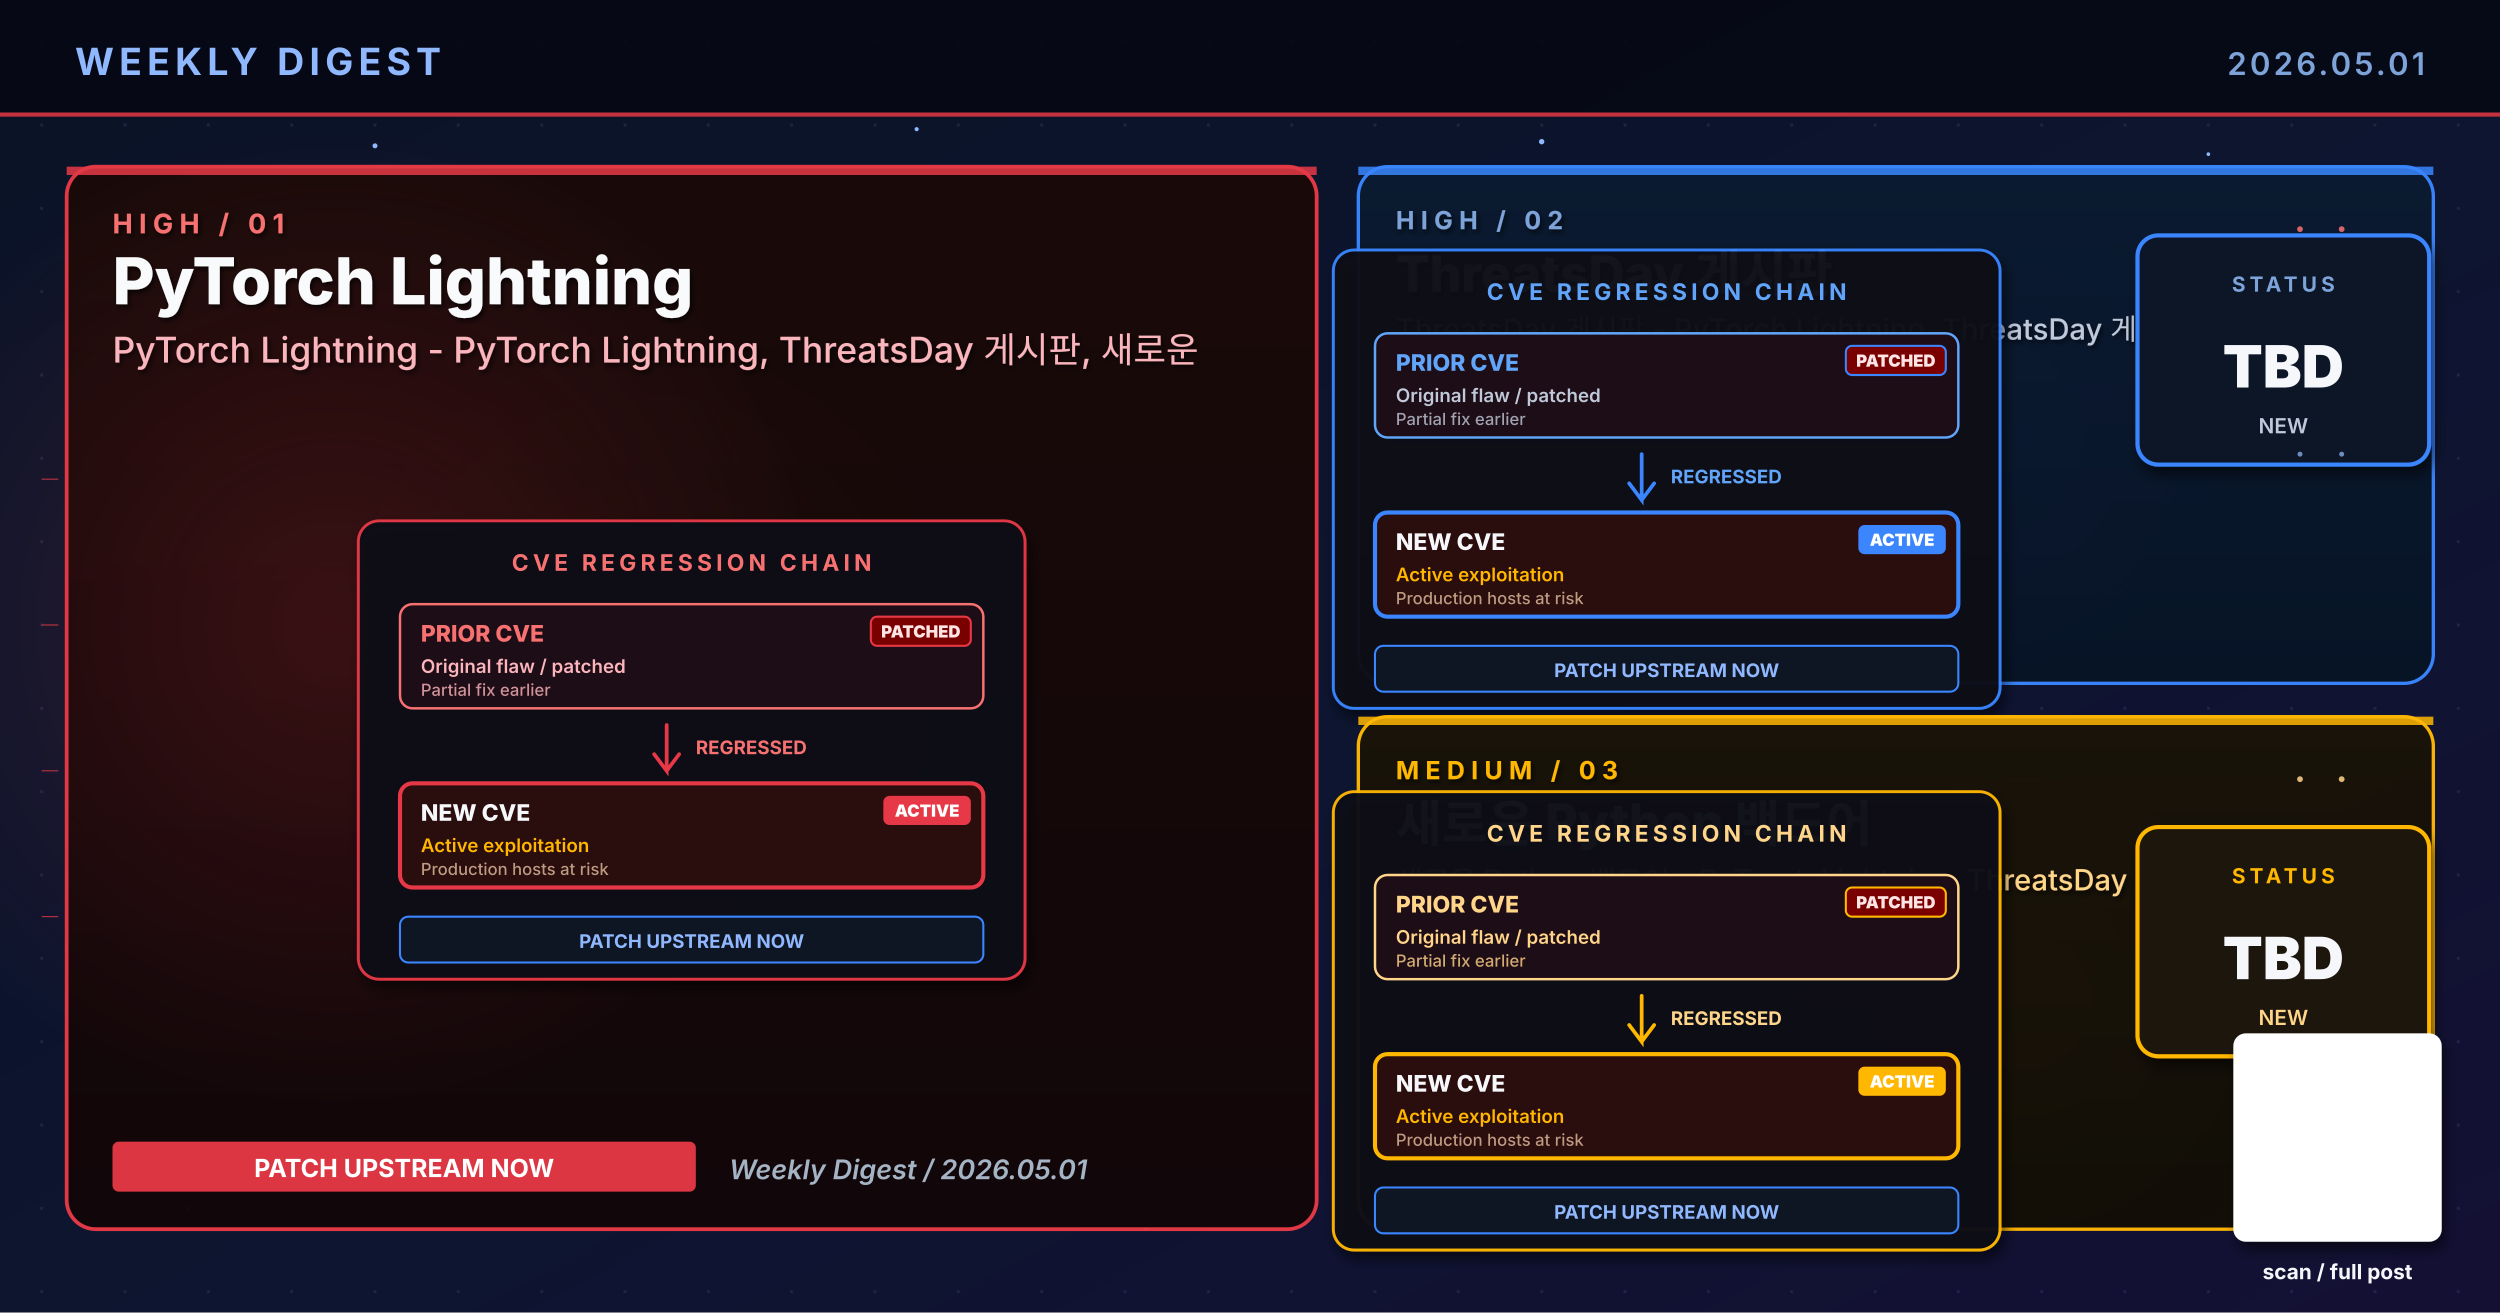
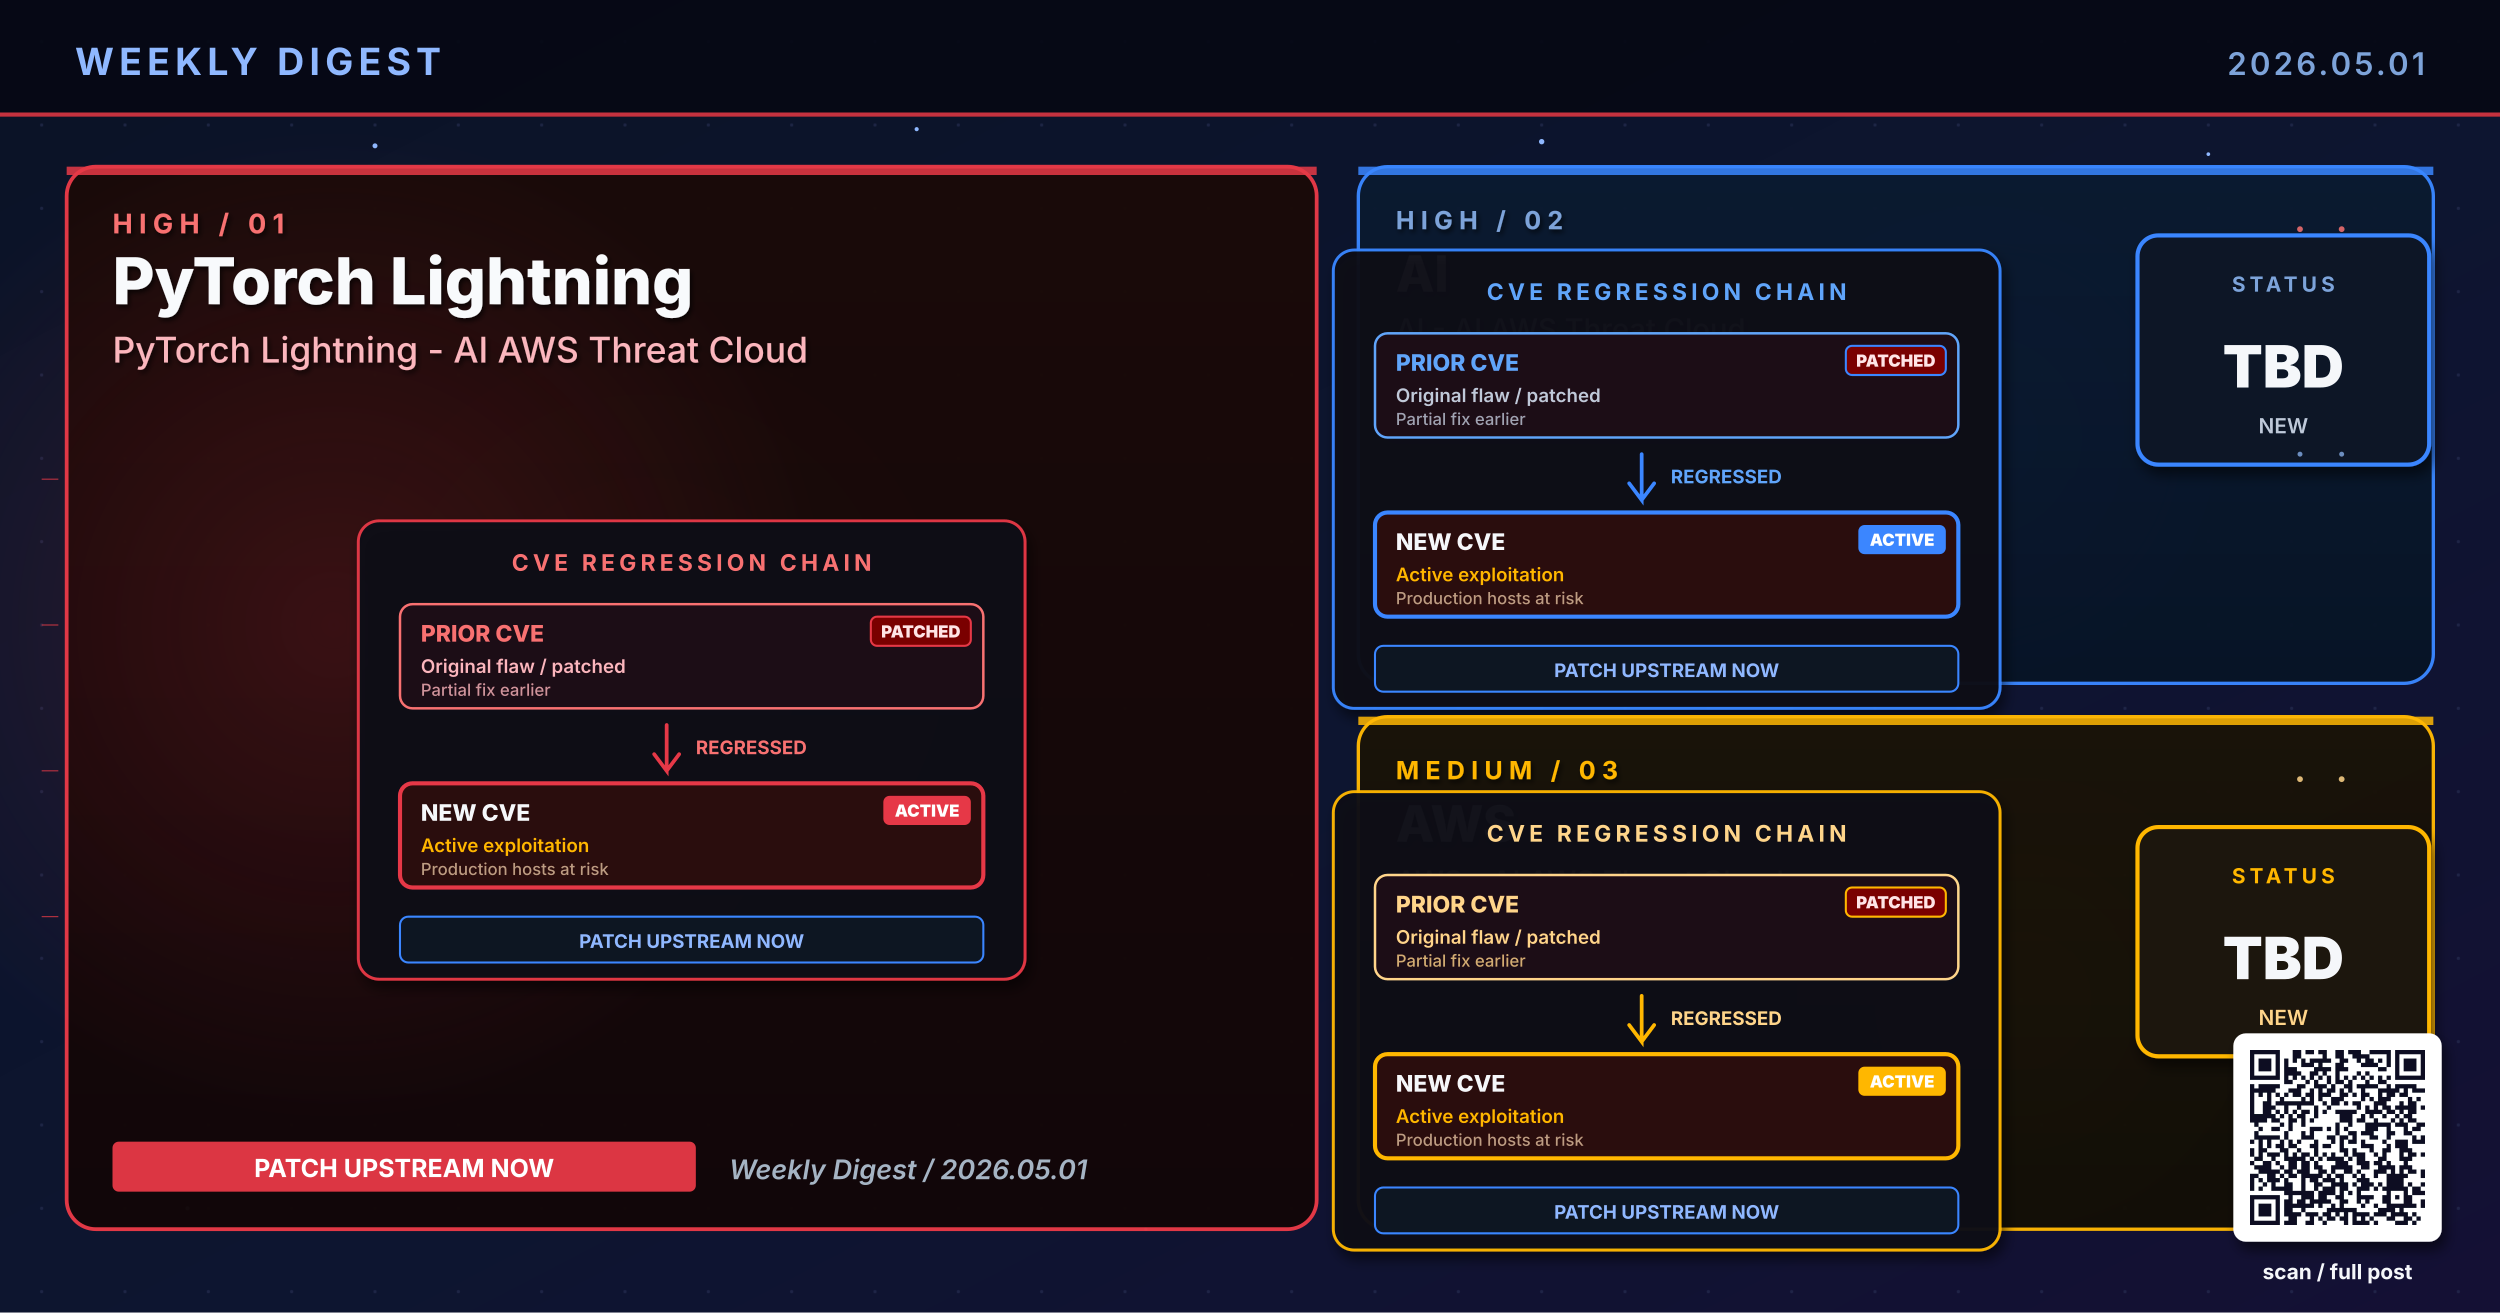
- <svg xmlns="http://www.w3.org/2000/svg" viewBox="0 0 1200 630" width="1200" height="630" role="img" aria-label="Weekly digest cover 2026.05.01: PyTorch Lightning, ThreatsDay 게시판, 새로운 Python 백도어">
+ <svg xmlns="http://www.w3.org/2000/svg" viewBox="0 0 1200 630" width="1200" height="630" role="img" aria-label="Weekly digest cover 2026.05.01: PyTorch Lightning, AI, AWS">
  <defs>
    <linearGradient id="bgSpread" x1="0%" y1="0%" x2="100%" y2="100%">
      <stop offset="0%" stop-color="#0B1326" />
      <stop offset="55%" stop-color="#0D1530" />
      <stop offset="100%" stop-color="#141034" />
    </linearGradient>
    <linearGradient id="heroPanel" x1="0%" y1="0%" x2="0%" y2="100%">
      <stop offset="0%" stop-color="#1A0A08" />
      <stop offset="100%" stop-color="#110608" />
    </linearGradient>
    <linearGradient id="heroPanelBlue" x1="0%" y1="0%" x2="0%" y2="100%">
      <stop offset="0%" stop-color="#0A1A30" />
      <stop offset="100%" stop-color="#071426" />
    </linearGradient>
    <linearGradient id="heroPanelAmber" x1="0%" y1="0%" x2="0%" y2="100%">
      <stop offset="0%" stop-color="#1A1208" />
      <stop offset="100%" stop-color="#120E06" />
    </linearGradient>
    <linearGradient id="heroPanelGreen" x1="0%" y1="0%" x2="0%" y2="100%">
      <stop offset="0%" stop-color="#08160E" />
      <stop offset="100%" stop-color="#04100A" />
    </linearGradient>
    <linearGradient id="heroPanelPurple" x1="0%" y1="0%" x2="0%" y2="100%">
      <stop offset="0%" stop-color="#110629" />
      <stop offset="100%" stop-color="#0A0418" />
    </linearGradient>
    <radialGradient id="hotRed" cx="50%" cy="50%" r="50%">
      <stop offset="0%" stop-color="#E63946" stop-opacity="0.6" />
      <stop offset="100%" stop-color="#E63946" stop-opacity="0" />
    </radialGradient>
    <radialGradient id="hotBlue" cx="50%" cy="50%" r="50%">
      <stop offset="0%" stop-color="#3A86FF" stop-opacity="0.5" />
      <stop offset="100%" stop-color="#3A86FF" stop-opacity="0" />
    </radialGradient>
    <radialGradient id="hotAmber" cx="50%" cy="50%" r="50%">
      <stop offset="0%" stop-color="#FFB703" stop-opacity="0.45" />
      <stop offset="100%" stop-color="#FFB703" stop-opacity="0" />
    </radialGradient>
    <radialGradient id="hotGreen" cx="50%" cy="50%" r="50%">
      <stop offset="0%" stop-color="#4ADE80" stop-opacity="0.45" />
      <stop offset="100%" stop-color="#4ADE80" stop-opacity="0" />
    </radialGradient>
    <radialGradient id="hotPurple" cx="50%" cy="50%" r="50%">
      <stop offset="0%" stop-color="#A78BFA" stop-opacity="0.45" />
      <stop offset="100%" stop-color="#A78BFA" stop-opacity="0" />
    </radialGradient>
    <pattern id="envGrid" x="0" y="0" width="40" height="40" patternUnits="userSpaceOnUse">
      <circle cx="20" cy="20" r="0.8" fill="#2A3256" opacity="0.55" />
    </pattern>
    <filter id="softShadow" x="-10%" y="-10%" width="130%" height="130%">
      <feGaussianBlur in="SourceAlpha" stdDeviation="3" />
      <feOffset dx="2" dy="4" />
      <feComponentTransfer>
        <feFuncA type="linear" slope="0.55" />
      </feComponentTransfer>
      <feMerge>
        <feMergeNode />
        <feMergeNode in="SourceGraphic" />
      </feMerge>
    </filter>
    <filter id="textShadow" x="-10%" y="-10%" width="130%" height="130%">
      <feGaussianBlur in="SourceAlpha" stdDeviation="1.2" />
      <feOffset dx="1" dy="1.5" />
      <feComponentTransfer>
        <feFuncA type="linear" slope="0.7" />
      </feComponentTransfer>
      <feMerge>
        <feMergeNode />
        <feMergeNode in="SourceGraphic" />
      </feMerge>
    </filter>
  </defs>
  <rect width="1200" height="630" fill="url(#bgSpread)" />
  <rect width="1200" height="630" fill="url(#envGrid)" />
  <circle cx="310" cy="310" r="160" fill="url(#hotRed)">
    <animate attributeName="opacity" values="0.6;1;0.6" dur="5.8s" repeatCount="indefinite" />
  </circle>
  <circle cx="950" cy="210" r="120" fill="url(#hotBlue)">
    <animate attributeName="opacity" values="0.45;0.85;0.45" dur="6.4s" repeatCount="indefinite" />
  </circle>
  <circle cx="970" cy="480" r="110" fill="url(#hotAmber)">
    <animate attributeName="opacity" values="0.4;0.75;0.4" dur="7.1s" repeatCount="indefinite" />
  </circle>
  <g fill="#8FB8FF">
    <circle cx="180" cy="70" r="1.2">
      <animate attributeName="opacity" values="0.2;1;0.2" dur="3.4s" repeatCount="indefinite" />
    </circle>
    <circle cx="440" cy="62" r="1">
      <animate attributeName="opacity" values="0.2;0.9;0.2" dur="4.2s" repeatCount="indefinite" />
    </circle>
    <circle cx="740" cy="68" r="1.3">
      <animate attributeName="opacity" values="0.25;1;0.25" dur="3.9s" repeatCount="indefinite" />
    </circle>
    <circle cx="1060" cy="74" r="0.9">
      <animate attributeName="opacity" values="0.2;0.85;0.2" dur="5.1s" repeatCount="indefinite" />
    </circle>
    <circle cx="90" cy="580" r="1">
      <animate attributeName="opacity" values="0.15;0.8;0.15" dur="4.7s" repeatCount="indefinite" />
    </circle>
    <circle cx="550" cy="590" r="0.8">
      <animate attributeName="opacity" values="0.2;0.75;0.2" dur="3.6s" begin="0.5s" repeatCount="indefinite" />
    </circle>
  </g>
  <rect x="0" y="0" width="1200" height="56" fill="#050813" opacity="0.92" />
  <text x="36" y="36" font-family="Inter, Helvetica, Arial, sans-serif" font-size="18" font-weight="700" fill="#8FB8FF" letter-spacing="2.5">WEEKLY DIGEST</text>
  <text x="1164" y="36" font-family="Inter, Helvetica, Arial, sans-serif" font-size="15" font-weight="600" fill="#7DA3D9" letter-spacing="1.5" text-anchor="end">2026.05.01</text>
  <rect x="0" y="54" width="1200" height="2" fill="#E63946" opacity="0.85">
    <animate attributeName="opacity" values="0.4;1;0.4" dur="4.8s" repeatCount="indefinite" />
  </rect>
  <rect x="32" y="80" width="600" height="510" rx="14" ry="14" fill="url(#heroPanel)" stroke="#E63946" stroke-width="1.8" opacity="0.98" />
  <circle cx="160" cy="300" r="240" fill="url(#hotRed)" opacity="0.28" />
  <rect x="32" y="80" width="600" height="4" fill="#E63946" opacity="0.85">
    <animate attributeName="opacity" values="0.5;1;0.5" dur="3.4s" repeatCount="indefinite" />
  </rect>
  <g filter="url(#textShadow)">
    <text x="54" y="112" font-family="Inter, Helvetica, Arial, sans-serif" font-size="13" font-weight="700" fill="#F87171" letter-spacing="3">HIGH  /  01</text>
    <text x="54" y="146" font-family="Inter, Helvetica, Arial, sans-serif" font-size="31" font-weight="800" fill="#F8FAFC">PyTorch Lightning</text>
-     <text x="54" y="174" font-family="Inter, Helvetica, Arial, sans-serif" font-size="17" font-weight="500" fill="#FBB6BD">PyTorch Lightning - PyTorch Lightning, ThreatsDay 게시판, 새로운</text>
+     <text x="54" y="174" font-family="Inter, Helvetica, Arial, sans-serif" font-size="17" font-weight="500" fill="#FBB6BD">PyTorch Lightning - AI AWS Threat Cloud</text>
  </g>
  <g transform="translate(332,360)" filter="url(#softShadow)">
    <rect x="-160" y="-110" width="320" height="220" rx="10" fill="#0A0C16" stroke="#E63946" stroke-width="1.4" opacity="0.95" />
    <text x="0" y="-86" text-anchor="middle" font-family="Inter, Helvetica, Arial, sans-serif" font-size="11" font-weight="700" fill="#F87171" letter-spacing="2">CVE REGRESSION CHAIN</text>
    <g transform="translate(-140,-70)">
      <rect x="0" y="0" width="280" height="50" rx="6" fill="#1E0A14" stroke="#F87171" stroke-width="1.2" />
      <text x="10" y="18" font-family="Inter, monospace" font-size="11" font-weight="800" fill="#F87171">PRIOR CVE</text>
      <text x="10" y="33" font-family="Inter, monospace" font-size="9" font-weight="600" fill="#FBB6BD">Original flaw  /  patched</text>
      <text x="10" y="44" font-family="Inter, monospace" font-size="8" font-weight="500" fill="#FBB6BD" opacity="0.8">Partial fix earlier</text>
      <rect x="226" y="6" width="48" height="14" rx="3" fill="#7A0000" stroke="#E63946" stroke-width="1">
        <animate attributeName="opacity" values="0.7;1;0.7" dur="1.6s" repeatCount="indefinite" />
      </rect>
      <text x="250" y="16" text-anchor="middle" font-family="Inter, monospace" font-size="8" font-weight="900" fill="#FFE4E6">PATCHED</text>
    </g>
    <g transform="translate(-12,-12)">
      <path d="M0 0 L0 22 L-6 14 M0 22 L6 14" stroke="#E63946" stroke-width="1.8" fill="none" stroke-linecap="round" />
      <text x="14" y="14" font-family="Inter, monospace" font-size="9" font-weight="700" fill="#F87171">REGRESSED</text>
    </g>
    <g transform="translate(-140,16)">
      <rect x="0" y="0" width="280" height="50" rx="6" fill="#2A0808" stroke="#E63946" stroke-width="2">
        <animate attributeName="stroke-opacity" values="0.6;1;0.6" dur="1.8s" repeatCount="indefinite" />
      </rect>
      <text x="10" y="18" font-family="Inter, monospace" font-size="11" font-weight="800" fill="#F5F7FA">NEW CVE</text>
      <text x="10" y="33" font-family="Inter, monospace" font-size="9" font-weight="600" fill="#FFB703">Active exploitation</text>
      <text x="10" y="44" font-family="Inter, monospace" font-size="8" font-weight="500" fill="#E0C0A0" opacity="0.8">Production hosts at risk</text>
      <rect x="232" y="6" width="42" height="14" rx="3" fill="#E63946">
        <animate attributeName="opacity" values="0.8;1;0.8" dur="1.2s" repeatCount="indefinite" />
      </rect>
      <text x="253" y="16" text-anchor="middle" font-family="Inter, monospace" font-size="8" font-weight="900" fill="#FFFFFF">ACTIVE</text>
    </g>
    <g transform="translate(-140,80)">
      <rect x="0" y="0" width="280" height="22" rx="4" fill="#0E1220" stroke="#3A86FF" stroke-width="1" />
      <text x="140" y="15" text-anchor="middle" font-family="Inter, monospace" font-size="9" font-weight="700" fill="#8FB8FF">PATCH UPSTREAM NOW</text>
    </g>
  </g>
  <g transform="translate(54,548)">
    <rect x="0" y="0" width="280" height="24" rx="3" fill="#E63946" opacity="0.95" />
    <text x="140" y="17" text-anchor="middle" font-family="Inter, Helvetica, Arial, sans-serif" font-size="12" font-weight="700" fill="#FFFFFF">PATCH UPSTREAM NOW</text>
  </g>
  <text x="350" y="566" font-family="Inter, Helvetica, Arial, sans-serif" font-size="13" font-weight="600" fill="#A5B4C4" font-style="italic">Weekly Digest  /  2026.05.01</text>
  <rect x="652" y="80" width="516" height="248" rx="14" ry="14" fill="url(#heroPanelBlue)" stroke="#3A86FF" stroke-width="1.6" opacity="0.97" />
  <rect x="652" y="80" width="516" height="4" fill="#3A86FF" opacity="0.85">
    <animate attributeName="opacity" values="0.5;1;0.5" dur="4.2s" repeatCount="indefinite" />
  </rect>
  <g filter="url(#textShadow)">
    <text x="670" y="110" font-family="Inter, Helvetica, Arial, sans-serif" font-size="12" font-weight="700" fill="#7DA3D9" letter-spacing="3">HIGH  /  02</text>
-     <text x="670" y="140" font-family="Inter, Helvetica, Arial, sans-serif" font-size="24" font-weight="800" fill="#F5F7FA">ThreatsDay 게시판</text>
-     <text x="670" y="163" font-family="Inter, Helvetica, Arial, sans-serif" font-size="14" font-weight="500" fill="#BFC9D9">ThreatsDay 게시판 - PyTorch Lightning, ThreatsDay 게시판, 새로운</text>
+     <text x="670" y="140" font-family="Inter, Helvetica, Arial, sans-serif" font-size="24" font-weight="800" fill="#F5F7FA">AI</text>
+     <text x="670" y="163" font-family="Inter, Helvetica, Arial, sans-serif" font-size="14" font-weight="500" fill="#BFC9D9">AI - AI AWS Threat Cloud</text>
  </g>
  <g transform="translate(800,230)" filter="url(#softShadow)">
    <rect x="-160" y="-110" width="320" height="220" rx="10" fill="#0A0C16" stroke="#3A86FF" stroke-width="1.4" opacity="0.95" />
    <text x="0" y="-86" text-anchor="middle" font-family="Inter, Helvetica, Arial, sans-serif" font-size="11" font-weight="700" fill="#60A5FA" letter-spacing="2">CVE REGRESSION CHAIN</text>
    <g transform="translate(-140,-70)">
      <rect x="0" y="0" width="280" height="50" rx="6" fill="#1E0A14" stroke="#60A5FA" stroke-width="1.2" />
      <text x="10" y="18" font-family="Inter, monospace" font-size="11" font-weight="800" fill="#60A5FA">PRIOR CVE</text>
      <text x="10" y="33" font-family="Inter, monospace" font-size="9" font-weight="600" fill="#BFC9D9">Original flaw  /  patched</text>
      <text x="10" y="44" font-family="Inter, monospace" font-size="8" font-weight="500" fill="#BFC9D9" opacity="0.8">Partial fix earlier</text>
      <rect x="226" y="6" width="48" height="14" rx="3" fill="#7A0000" stroke="#3A86FF" stroke-width="1">
        <animate attributeName="opacity" values="0.7;1;0.7" dur="1.6s" repeatCount="indefinite" />
      </rect>
      <text x="250" y="16" text-anchor="middle" font-family="Inter, monospace" font-size="8" font-weight="900" fill="#FFE4E6">PATCHED</text>
    </g>
    <g transform="translate(-12,-12)">
      <path d="M0 0 L0 22 L-6 14 M0 22 L6 14" stroke="#3A86FF" stroke-width="1.8" fill="none" stroke-linecap="round" />
      <text x="14" y="14" font-family="Inter, monospace" font-size="9" font-weight="700" fill="#60A5FA">REGRESSED</text>
    </g>
    <g transform="translate(-140,16)">
      <rect x="0" y="0" width="280" height="50" rx="6" fill="#2A0808" stroke="#3A86FF" stroke-width="2">
        <animate attributeName="stroke-opacity" values="0.6;1;0.6" dur="1.8s" repeatCount="indefinite" />
      </rect>
      <text x="10" y="18" font-family="Inter, monospace" font-size="11" font-weight="800" fill="#F5F7FA">NEW CVE</text>
      <text x="10" y="33" font-family="Inter, monospace" font-size="9" font-weight="600" fill="#FFB703">Active exploitation</text>
      <text x="10" y="44" font-family="Inter, monospace" font-size="8" font-weight="500" fill="#E0C0A0" opacity="0.8">Production hosts at risk</text>
      <rect x="232" y="6" width="42" height="14" rx="3" fill="#3A86FF">
        <animate attributeName="opacity" values="0.8;1;0.8" dur="1.2s" repeatCount="indefinite" />
      </rect>
      <text x="253" y="16" text-anchor="middle" font-family="Inter, monospace" font-size="8" font-weight="900" fill="#FFFFFF">ACTIVE</text>
    </g>
    <g transform="translate(-140,80)">
      <rect x="0" y="0" width="280" height="22" rx="4" fill="#0E1220" stroke="#3A86FF" stroke-width="1" />
      <text x="140" y="15" text-anchor="middle" font-family="Inter, monospace" font-size="9" font-weight="700" fill="#8FB8FF">PATCH UPSTREAM NOW</text>
    </g>
  </g>
  <g transform="translate(1094,168)" filter="url(#softShadow)">
    <rect x="-68" y="-55" width="140" height="110" rx="10" fill="#071426" stroke="#3A86FF" stroke-width="2" />
    <text x="2" y="-28" text-anchor="middle" font-family="Inter, Helvetica, Arial, sans-serif" font-size="10" font-weight="700" letter-spacing="2" fill="#7DA3D9">STATUS</text>
    <text x="2" y="18" text-anchor="middle" font-family="Inter, Helvetica, Arial, sans-serif" font-size="28" font-weight="900" fill="#F5F7FA">TBD</text>
    <text x="2" y="40" text-anchor="middle" font-family="Inter, Helvetica, Arial, sans-serif" font-size="10" font-weight="600" fill="#BFC9D9">NEW</text>
  </g>
  <rect x="652" y="344" width="516" height="246" rx="14" ry="14" fill="url(#heroPanelAmber)" stroke="#FFB703" stroke-width="1.6" opacity="0.97" />
  <rect x="652" y="344" width="516" height="4" fill="#FFB703" opacity="0.85">
    <animate attributeName="opacity" values="0.5;1;0.5" dur="4.8s" repeatCount="indefinite" />
  </rect>
  <g filter="url(#textShadow)">
    <text x="670" y="374" font-family="Inter, Helvetica, Arial, sans-serif" font-size="12" font-weight="700" fill="#FFB703" letter-spacing="3">MEDIUM  /  03</text>
-     <text x="670" y="404" font-family="Inter, Helvetica, Arial, sans-serif" font-size="24" font-weight="800" fill="#F5F7FA">새로운 Python 백도어</text>
-     <text x="670" y="428" font-family="Inter, Helvetica, Arial, sans-serif" font-size="14" font-weight="500" fill="#FFD58A">새로운 Python 백도어 - PyTorch Lightning, ThreatsDay 게시판, 새로운</text>
+     <text x="670" y="404" font-family="Inter, Helvetica, Arial, sans-serif" font-size="24" font-weight="800" fill="#F5F7FA">AWS</text>
+     <text x="670" y="428" font-family="Inter, Helvetica, Arial, sans-serif" font-size="14" font-weight="500" fill="#FFD58A">AWS - AI AWS Threat Cloud</text>
  </g>
  <g transform="translate(800,490)" filter="url(#softShadow)">
    <rect x="-160" y="-110" width="320" height="220" rx="10" fill="#0A0C16" stroke="#FFB703" stroke-width="1.4" opacity="0.95" />
    <text x="0" y="-86" text-anchor="middle" font-family="Inter, Helvetica, Arial, sans-serif" font-size="11" font-weight="700" fill="#FFD58A" letter-spacing="2">CVE REGRESSION CHAIN</text>
    <g transform="translate(-140,-70)">
      <rect x="0" y="0" width="280" height="50" rx="6" fill="#1E0A14" stroke="#FFD58A" stroke-width="1.2" />
      <text x="10" y="18" font-family="Inter, monospace" font-size="11" font-weight="800" fill="#FFD58A">PRIOR CVE</text>
      <text x="10" y="33" font-family="Inter, monospace" font-size="9" font-weight="600" fill="#FFD58A">Original flaw  /  patched</text>
      <text x="10" y="44" font-family="Inter, monospace" font-size="8" font-weight="500" fill="#FFD58A" opacity="0.8">Partial fix earlier</text>
      <rect x="226" y="6" width="48" height="14" rx="3" fill="#7A0000" stroke="#FFB703" stroke-width="1">
        <animate attributeName="opacity" values="0.7;1;0.7" dur="1.6s" repeatCount="indefinite" />
      </rect>
      <text x="250" y="16" text-anchor="middle" font-family="Inter, monospace" font-size="8" font-weight="900" fill="#FFE4E6">PATCHED</text>
    </g>
    <g transform="translate(-12,-12)">
      <path d="M0 0 L0 22 L-6 14 M0 22 L6 14" stroke="#FFB703" stroke-width="1.8" fill="none" stroke-linecap="round" />
      <text x="14" y="14" font-family="Inter, monospace" font-size="9" font-weight="700" fill="#FFD58A">REGRESSED</text>
    </g>
    <g transform="translate(-140,16)">
      <rect x="0" y="0" width="280" height="50" rx="6" fill="#2A0808" stroke="#FFB703" stroke-width="2">
        <animate attributeName="stroke-opacity" values="0.6;1;0.6" dur="1.8s" repeatCount="indefinite" />
      </rect>
      <text x="10" y="18" font-family="Inter, monospace" font-size="11" font-weight="800" fill="#F5F7FA">NEW CVE</text>
      <text x="10" y="33" font-family="Inter, monospace" font-size="9" font-weight="600" fill="#FFB703">Active exploitation</text>
      <text x="10" y="44" font-family="Inter, monospace" font-size="8" font-weight="500" fill="#E0C0A0" opacity="0.8">Production hosts at risk</text>
      <rect x="232" y="6" width="42" height="14" rx="3" fill="#FFB703">
        <animate attributeName="opacity" values="0.8;1;0.8" dur="1.2s" repeatCount="indefinite" />
      </rect>
      <text x="253" y="16" text-anchor="middle" font-family="Inter, monospace" font-size="8" font-weight="900" fill="#FFFFFF">ACTIVE</text>
    </g>
    <g transform="translate(-140,80)">
      <rect x="0" y="0" width="280" height="22" rx="4" fill="#0E1220" stroke="#3A86FF" stroke-width="1" />
      <text x="140" y="15" text-anchor="middle" font-family="Inter, monospace" font-size="9" font-weight="700" fill="#8FB8FF">PATCH UPSTREAM NOW</text>
    </g>
  </g>
  <g transform="translate(1094,452)" filter="url(#softShadow)">
    <rect x="-68" y="-55" width="140" height="110" rx="10" fill="#1A1208" stroke="#FFB703" stroke-width="2" />
    <text x="2" y="-28" text-anchor="middle" font-family="Inter, Helvetica, Arial, sans-serif" font-size="10" font-weight="700" letter-spacing="2" fill="#FFB703">STATUS</text>
    <text x="2" y="18" text-anchor="middle" font-family="Inter, Helvetica, Arial, sans-serif" font-size="28" font-weight="900" fill="#F5F7FA">TBD</text>
    <text x="2" y="40" text-anchor="middle" font-family="Inter, Helvetica, Arial, sans-serif" font-size="10" font-weight="600" fill="#FFD58A">NEW</text>
  </g>
  <g opacity="0.85">
    <g fill="#F87171">
      <circle cx="1104" cy="110" r="1.4">
        <animate attributeName="opacity" values="0.2;1;0.2" dur="1.8s" repeatCount="indefinite" />
      </circle>
      <circle cx="1124" cy="110" r="1.4">
        <animate attributeName="opacity" values="0.2;1;0.2" dur="1.4s" begin="0.3s" repeatCount="indefinite" />
      </circle>
    </g>
    <g fill="#7DA3D9">
      <circle cx="1104" cy="218" r="1.2">
        <animate attributeName="opacity" values="0.2;1;0.2" dur="2s" repeatCount="indefinite" />
      </circle>
      <circle cx="1124" cy="218" r="1.2">
        <animate attributeName="opacity" values="0.2;1;0.2" dur="1.6s" begin="0.4s" repeatCount="indefinite" />
      </circle>
    </g>
    <g fill="#FFD58A">
      <circle cx="1104" cy="374" r="1.4">
        <animate attributeName="opacity" values="0.2;1;0.2" dur="1.8s" repeatCount="indefinite" />
      </circle>
      <circle cx="1124" cy="374" r="1.4">
        <animate attributeName="opacity" values="0.2;1;0.2" dur="1.6s" begin="0.3s" repeatCount="indefinite" />
      </circle>
    </g>
    <g stroke="#E63946" stroke-width="0.5" fill="none">
      <path d="M20 230 L28 230">
        <animate attributeName="stroke-opacity" values="0;0.7;0" dur="2s" repeatCount="indefinite" />
      </path>
      <path d="M20 300 L28 300">
        <animate attributeName="stroke-opacity" values="0;0.7;0" dur="2.3s" begin="0.3s" repeatCount="indefinite" />
      </path>
      <path d="M20 370 L28 370">
        <animate attributeName="stroke-opacity" values="0;0.7;0" dur="1.9s" begin="0.6s" repeatCount="indefinite" />
      </path>
      <path d="M20 440 L28 440">
        <animate attributeName="stroke-opacity" values="0;0.7;0" dur="2.1s" begin="0.9s" repeatCount="indefinite" />
      </path>
    </g>
  </g>
  <g transform="translate(1080,504)" filter="url(#softShadow)">
    <rect x="-8" y="-8" width="100" height="100" rx="6" fill="#FFFFFF" />
-     <path fill="#0A1020" d="" />
+     <path fill="#0A1020" d="M0.0 0.0h14.341v2.049h-14.341z M20.488 0.0h4.098v2.049h-4.098z M26.634 0.0h4.098v2.049h-4.098z M32.78 0.0h4.098v2.049h-4.098z M40.976 0.0h4.098v2.049h-4.098z M47.122 0.0h6.146v2.049h-6.146z M57.366 0.0h10.244v2.049h-10.244z M69.659 0.0h14.341v2.049h-14.341z M0.0 2.049h2.049v2.049h-2.049z M12.293 2.049h2.049v2.049h-2.049z M20.488 2.049h4.098v2.049h-4.098z M34.829 2.049h2.049v2.049h-2.049z M40.976 2.049h4.098v2.049h-4.098z M49.171 2.049h8.195v2.049h-8.195z M65.561 2.049h2.049v2.049h-2.049z M69.659 2.049h2.049v2.049h-2.049z M81.951 2.049h2.049v2.049h-2.049z M0.0 4.098h2.049v2.049h-2.049z M4.098 4.098h6.146v2.049h-6.146z M12.293 4.098h2.049v2.049h-2.049z M16.39 4.098h2.049v2.049h-2.049z M20.488 4.098h2.049v2.049h-2.049z M24.585 4.098h2.049v2.049h-2.049z M28.683 4.098h10.244v2.049h-10.244z M43.024 4.098h4.098v2.049h-4.098z M51.22 4.098h2.049v2.049h-2.049z M55.317 4.098h4.098v2.049h-4.098z M61.463 4.098h2.049v2.049h-2.049z M65.561 4.098h2.049v2.049h-2.049z M69.659 4.098h2.049v2.049h-2.049z M73.756 4.098h6.146v2.049h-6.146z M81.951 4.098h2.049v2.049h-2.049z M0.0 6.146h2.049v2.049h-2.049z M4.098 6.146h6.146v2.049h-6.146z M12.293 6.146h2.049v2.049h-2.049z M16.39 6.146h2.049v2.049h-2.049z M24.585 6.146h6.146v2.049h-6.146z M32.78 6.146h2.049v2.049h-2.049z M40.976 6.146h4.098v2.049h-4.098z M53.268 6.146h8.195v2.049h-8.195z M65.561 6.146h2.049v2.049h-2.049z M69.659 6.146h2.049v2.049h-2.049z M73.756 6.146h6.146v2.049h-6.146z M81.951 6.146h2.049v2.049h-2.049z M0.0 8.195h2.049v2.049h-2.049z M4.098 8.195h6.146v2.049h-6.146z M12.293 8.195h2.049v2.049h-2.049z M16.39 8.195h6.146v2.049h-6.146z M30.732 8.195h8.195v2.049h-8.195z M40.976 8.195h6.146v2.049h-6.146z M61.463 8.195h4.098v2.049h-4.098z M69.659 8.195h2.049v2.049h-2.049z M73.756 8.195h6.146v2.049h-6.146z M81.951 8.195h2.049v2.049h-2.049z M0.0 10.244h2.049v2.049h-2.049z M12.293 10.244h2.049v2.049h-2.049z M16.39 10.244h8.195v2.049h-8.195z M28.683 10.244h4.098v2.049h-4.098z M34.829 10.244h2.049v2.049h-2.049z M40.976 10.244h2.049v2.049h-2.049z M51.22 10.244h2.049v2.049h-2.049z M55.317 10.244h2.049v2.049h-2.049z M69.659 10.244h2.049v2.049h-2.049z M81.951 10.244h2.049v2.049h-2.049z M0.0 12.293h14.341v2.049h-14.341z M16.39 12.293h2.049v2.049h-2.049z M20.488 12.293h2.049v2.049h-2.049z M24.585 12.293h2.049v2.049h-2.049z M28.683 12.293h2.049v2.049h-2.049z M32.78 12.293h2.049v2.049h-2.049z M36.878 12.293h2.049v2.049h-2.049z M40.976 12.293h2.049v2.049h-2.049z M45.073 12.293h2.049v2.049h-2.049z M49.171 12.293h2.049v2.049h-2.049z M53.268 12.293h2.049v2.049h-2.049z M57.366 12.293h2.049v2.049h-2.049z M61.463 12.293h2.049v2.049h-2.049z M65.561 12.293h2.049v2.049h-2.049z M69.659 12.293h14.341v2.049h-14.341z M16.39 14.341h4.098v2.049h-4.098z M26.634 14.341h2.049v2.049h-2.049z M30.732 14.341h2.049v2.049h-2.049z M36.878 14.341h2.049v2.049h-2.049z M40.976 14.341h4.098v2.049h-4.098z M47.122 14.341h2.049v2.049h-2.049z M55.317 14.341h2.049v2.049h-2.049z M61.463 14.341h4.098v2.049h-4.098z M0.0 16.39h2.049v2.049h-2.049z M4.098 16.39h10.244v2.049h-10.244z M22.537 16.39h4.098v2.049h-4.098z M30.732 16.39h6.146v2.049h-6.146z M38.927 16.39h2.049v2.049h-2.049z M45.073 16.39h4.098v2.049h-4.098z M51.22 16.39h10.244v2.049h-10.244z M65.561 16.39h2.049v2.049h-2.049z M69.659 16.39h10.244v2.049h-10.244z M0.0 18.439h12.293v2.049h-12.293z M18.439 18.439h6.146v2.049h-6.146z M28.683 18.439h2.049v2.049h-2.049z M32.78 18.439h2.049v2.049h-2.049z M36.878 18.439h4.098v2.049h-4.098z M43.024 18.439h2.049v2.049h-2.049z M47.122 18.439h2.049v2.049h-2.049z M53.268 18.439h2.049v2.049h-2.049z M61.463 18.439h10.244v2.049h-10.244z M73.756 18.439h2.049v2.049h-2.049z M77.854 18.439h6.146v2.049h-6.146z M0.0 20.488h2.049v2.049h-2.049z M4.098 20.488h2.049v2.049h-2.049z M8.195 20.488h2.049v2.049h-2.049z M12.293 20.488h2.049v2.049h-2.049z M16.39 20.488h2.049v2.049h-2.049z M20.488 20.488h4.098v2.049h-4.098z M26.634 20.488h4.098v2.049h-4.098z M32.78 20.488h6.146v2.049h-6.146z M43.024 20.488h4.098v2.049h-4.098z M49.171 20.488h2.049v2.049h-2.049z M53.268 20.488h4.098v2.049h-4.098z M61.463 20.488h2.049v2.049h-2.049z M65.561 20.488h4.098v2.049h-4.098z M71.707 20.488h4.098v2.049h-4.098z M0.0 22.537h2.049v2.049h-2.049z M8.195 22.537h2.049v2.049h-2.049z M14.341 22.537h2.049v2.049h-2.049z M24.585 22.537h2.049v2.049h-2.049z M28.683 22.537h2.049v2.049h-2.049z M32.78 22.537h2.049v2.049h-2.049z M38.927 22.537h6.146v2.049h-6.146z M53.268 22.537h2.049v2.049h-2.049z M57.366 22.537h2.049v2.049h-2.049z M61.463 22.537h6.146v2.049h-6.146z M75.805 22.537h2.049v2.049h-2.049z M79.902 22.537h2.049v2.049h-2.049z M0.0 24.585h2.049v2.049h-2.049z M6.146 24.585h4.098v2.049h-4.098z M12.293 24.585h18.439v2.049h-18.439z M34.829 24.585h2.049v2.049h-2.049z M38.927 24.585h4.098v2.049h-4.098z M45.073 24.585h2.049v2.049h-2.049z M49.171 24.585h4.098v2.049h-4.098z M59.415 24.585h6.146v2.049h-6.146z M71.707 24.585h2.049v2.049h-2.049z M75.805 24.585h4.098v2.049h-4.098z M0.0 26.634h2.049v2.049h-2.049z M6.146 26.634h6.146v2.049h-6.146z M16.39 26.634h2.049v2.049h-2.049z M22.537 26.634h2.049v2.049h-2.049z M30.732 26.634h2.049v2.049h-2.049z M36.878 26.634h2.049v2.049h-2.049z M51.22 26.634h2.049v2.049h-2.049z M55.317 26.634h2.049v2.049h-2.049z M59.415 26.634h2.049v2.049h-2.049z M63.512 26.634h4.098v2.049h-4.098z M69.659 26.634h10.244v2.049h-10.244z M81.951 26.634h2.049v2.049h-2.049z M0.0 28.683h2.049v2.049h-2.049z M6.146 28.683h4.098v2.049h-4.098z M12.293 28.683h2.049v2.049h-2.049z M16.39 28.683h2.049v2.049h-2.049z M20.488 28.683h2.049v2.049h-2.049z M24.585 28.683h4.098v2.049h-4.098z M30.732 28.683h2.049v2.049h-2.049z M34.829 28.683h2.049v2.049h-2.049z M40.976 28.683h10.244v2.049h-10.244z M55.317 28.683h8.195v2.049h-8.195z M65.561 28.683h4.098v2.049h-4.098z M71.707 28.683h2.049v2.049h-2.049z M75.805 28.683h4.098v2.049h-4.098z M0.0 30.732h12.293v2.049h-12.293z M14.341 30.732h2.049v2.049h-2.049z M18.439 30.732h2.049v2.049h-2.049z M22.537 30.732h4.098v2.049h-4.098z M30.732 30.732h2.049v2.049h-2.049z M43.024 30.732h6.146v2.049h-6.146z M53.268 30.732h2.049v2.049h-2.049z M57.366 30.732h2.049v2.049h-2.049z M63.512 30.732h2.049v2.049h-2.049z M69.659 30.732h2.049v2.049h-2.049z M73.756 30.732h4.098v2.049h-4.098z M0.0 32.78h8.195v2.049h-8.195z M10.244 32.78h4.098v2.049h-4.098z M18.439 32.78h4.098v2.049h-4.098z M24.585 32.78h2.049v2.049h-2.049z M28.683 32.78h2.049v2.049h-2.049z M43.024 32.78h6.146v2.049h-6.146z M51.22 32.78h4.098v2.049h-4.098z M59.415 32.78h2.049v2.049h-2.049z M67.61 32.78h2.049v2.049h-2.049z M71.707 32.78h2.049v2.049h-2.049z M75.805 32.78h4.098v2.049h-4.098z M2.049 34.829h2.049v2.049h-2.049z M14.341 34.829h2.049v2.049h-2.049z M18.439 34.829h2.049v2.049h-2.049z M24.585 34.829h2.049v2.049h-2.049z M40.976 34.829h2.049v2.049h-2.049z M47.122 34.829h2.049v2.049h-2.049z M55.317 34.829h12.293v2.049h-12.293z M69.659 34.829h6.146v2.049h-6.146z M79.902 34.829h4.098v2.049h-4.098z M4.098 36.878h2.049v2.049h-2.049z M10.244 36.878h4.098v2.049h-4.098z M18.439 36.878h2.049v2.049h-2.049z M28.683 36.878h6.146v2.049h-6.146z M36.878 36.878h2.049v2.049h-2.049z M40.976 36.878h2.049v2.049h-2.049z M45.073 36.878h2.049v2.049h-2.049z M55.317 36.878h6.146v2.049h-6.146z M65.561 36.878h2.049v2.049h-2.049z M73.756 36.878h2.049v2.049h-2.049z M77.854 36.878h4.098v2.049h-4.098z M2.049 38.927h2.049v2.049h-2.049z M16.39 38.927h2.049v2.049h-2.049z M24.585 38.927h2.049v2.049h-2.049z M28.683 38.927h2.049v2.049h-2.049z M40.976 38.927h2.049v2.049h-2.049z M47.122 38.927h4.098v2.049h-4.098z M53.268 38.927h6.146v2.049h-6.146z M65.561 38.927h4.098v2.049h-4.098z M73.756 38.927h4.098v2.049h-4.098z M2.049 40.976h12.293v2.049h-12.293z M16.39 40.976h2.049v2.049h-2.049z M24.585 40.976h6.146v2.049h-6.146z M36.878 40.976h4.098v2.049h-4.098z M43.024 40.976h4.098v2.049h-4.098z M49.171 40.976h2.049v2.049h-2.049z M57.366 40.976h4.098v2.049h-4.098z M65.561 40.976h2.049v2.049h-2.049z M77.854 40.976h2.049v2.049h-2.049z M81.951 40.976h2.049v2.049h-2.049z M0.0 43.024h2.049v2.049h-2.049z M4.098 43.024h2.049v2.049h-2.049z M8.195 43.024h2.049v2.049h-2.049z M14.341 43.024h2.049v2.049h-2.049z M18.439 43.024h2.049v2.049h-2.049z M22.537 43.024h2.049v2.049h-2.049z M30.732 43.024h2.049v2.049h-2.049z M38.927 43.024h2.049v2.049h-2.049z M43.024 43.024h2.049v2.049h-2.049z M47.122 43.024h4.098v2.049h-4.098z M53.268 43.024h2.049v2.049h-2.049z M63.512 43.024h2.049v2.049h-2.049z M69.659 43.024h6.146v2.049h-6.146z M77.854 43.024h6.146v2.049h-6.146z M4.098 45.073h2.049v2.049h-2.049z M8.195 45.073h2.049v2.049h-2.049z M12.293 45.073h4.098v2.049h-4.098z M18.439 45.073h4.098v2.049h-4.098z M28.683 45.073h4.098v2.049h-4.098z M34.829 45.073h4.098v2.049h-4.098z M43.024 45.073h2.049v2.049h-2.049z M53.268 45.073h6.146v2.049h-6.146z M65.561 45.073h2.049v2.049h-2.049z M69.659 45.073h6.146v2.049h-6.146z M0.0 47.122h2.049v2.049h-2.049z M4.098 47.122h4.098v2.049h-4.098z M14.341 47.122h4.098v2.049h-4.098z M22.537 47.122h2.049v2.049h-2.049z M30.732 47.122h2.049v2.049h-2.049z M43.024 47.122h4.098v2.049h-4.098z M49.171 47.122h2.049v2.049h-2.049z M57.366 47.122h2.049v2.049h-2.049z M63.512 47.122h4.098v2.049h-4.098z M71.707 47.122h6.146v2.049h-6.146z M0.0 49.171h2.049v2.049h-2.049z M4.098 49.171h2.049v2.049h-2.049z M8.195 49.171h6.146v2.049h-6.146z M16.39 49.171h2.049v2.049h-2.049z M20.488 49.171h2.049v2.049h-2.049z M24.585 49.171h4.098v2.049h-4.098z M30.732 49.171h2.049v2.049h-2.049z M34.829 49.171h2.049v2.049h-2.049z M38.927 49.171h2.049v2.049h-2.049z M45.073 49.171h2.049v2.049h-2.049z M49.171 49.171h6.146v2.049h-6.146z M59.415 49.171h2.049v2.049h-2.049z M63.512 49.171h2.049v2.049h-2.049z M71.707 49.171h2.049v2.049h-2.049z M75.805 49.171h4.098v2.049h-4.098z M81.951 49.171h2.049v2.049h-2.049z M2.049 51.22h4.098v2.049h-4.098z M10.244 51.22h2.049v2.049h-2.049z M16.39 51.22h10.244v2.049h-10.244z M28.683 51.22h2.049v2.049h-2.049z M32.78 51.22h2.049v2.049h-2.049z M36.878 51.22h8.195v2.049h-8.195z M47.122 51.22h2.049v2.049h-2.049z M51.22 51.22h4.098v2.049h-4.098z M61.463 51.22h4.098v2.049h-4.098z M71.707 51.22h6.146v2.049h-6.146z M0.0 53.268h2.049v2.049h-2.049z M6.146 53.268h4.098v2.049h-4.098z M12.293 53.268h2.049v2.049h-2.049z M18.439 53.268h4.098v2.049h-4.098z M24.585 53.268h4.098v2.049h-4.098z M30.732 53.268h2.049v2.049h-2.049z M40.976 53.268h6.146v2.049h-6.146z M51.22 53.268h6.146v2.049h-6.146z M59.415 53.268h4.098v2.049h-4.098z M65.561 53.268h2.049v2.049h-2.049z M73.756 53.268h2.049v2.049h-2.049z M2.049 55.317h8.195v2.049h-8.195z M14.341 55.317h2.049v2.049h-2.049z M18.439 55.317h4.098v2.049h-4.098z M24.585 55.317h4.098v2.049h-4.098z M30.732 55.317h4.098v2.049h-4.098z M38.927 55.317h10.244v2.049h-10.244z M53.268 55.317h4.098v2.049h-4.098z M61.463 55.317h8.195v2.049h-8.195z M71.707 55.317h6.146v2.049h-6.146z M4.098 57.366h10.244v2.049h-10.244z M16.39 57.366h4.098v2.049h-4.098z M22.537 57.366h6.146v2.049h-6.146z M32.78 57.366h4.098v2.049h-4.098z M38.927 57.366h2.049v2.049h-2.049z M45.073 57.366h4.098v2.049h-4.098z M51.22 57.366h2.049v2.049h-2.049z M59.415 57.366h6.146v2.049h-6.146z M67.61 57.366h2.049v2.049h-2.049z M71.707 57.366h2.049v2.049h-2.049z M75.805 57.366h4.098v2.049h-4.098z M81.951 57.366h2.049v2.049h-2.049z M0.0 59.415h4.098v2.049h-4.098z M8.195 59.415h4.098v2.049h-4.098z M14.341 59.415h2.049v2.049h-2.049z M18.439 59.415h4.098v2.049h-4.098z M24.585 59.415h10.244v2.049h-10.244z M36.878 59.415h2.049v2.049h-2.049z M40.976 59.415h4.098v2.049h-4.098z M49.171 59.415h2.049v2.049h-2.049z M53.268 59.415h2.049v2.049h-2.049z M59.415 59.415h2.049v2.049h-2.049z M65.561 59.415h10.244v2.049h-10.244z M81.951 59.415h2.049v2.049h-2.049z M0.0 61.463h2.049v2.049h-2.049z M4.098 61.463h2.049v2.049h-2.049z M8.195 61.463h6.146v2.049h-6.146z M16.39 61.463h2.049v2.049h-2.049z M24.585 61.463h2.049v2.049h-2.049z M28.683 61.463h4.098v2.049h-4.098z M34.829 61.463h6.146v2.049h-6.146z M43.024 61.463h2.049v2.049h-2.049z M51.22 61.463h6.146v2.049h-6.146z M65.561 61.463h8.195v2.049h-8.195z M0.0 63.512h2.049v2.049h-2.049z M6.146 63.512h2.049v2.049h-2.049z M10.244 63.512h2.049v2.049h-2.049z M16.39 63.512h4.098v2.049h-4.098z M24.585 63.512h2.049v2.049h-2.049z M30.732 63.512h4.098v2.049h-4.098z M38.927 63.512h8.195v2.049h-8.195z M49.171 63.512h2.049v2.049h-2.049z M53.268 63.512h6.146v2.049h-6.146z M61.463 63.512h2.049v2.049h-2.049z M65.561 63.512h8.195v2.049h-8.195z M75.805 63.512h2.049v2.049h-2.049z M81.951 63.512h2.049v2.049h-2.049z M0.0 65.561h2.049v2.049h-2.049z M4.098 65.561h2.049v2.049h-2.049z M10.244 65.561h10.244v2.049h-10.244z M24.585 65.561h2.049v2.049h-2.049z M30.732 65.561h2.049v2.049h-2.049z M34.829 65.561h6.146v2.049h-6.146z M43.024 65.561h4.098v2.049h-4.098z M51.22 65.561h6.146v2.049h-6.146z M59.415 65.561h2.049v2.049h-2.049z M63.512 65.561h12.293v2.049h-12.293z M77.854 65.561h4.098v2.049h-4.098z M16.39 67.61h14.341v2.049h-14.341z M32.78 67.61h8.195v2.049h-8.195z M43.024 67.61h2.049v2.049h-2.049z M47.122 67.61h2.049v2.049h-2.049z M51.22 67.61h2.049v2.049h-2.049z M65.561 67.61h2.049v2.049h-2.049z M73.756 67.61h2.049v2.049h-2.049z M77.854 67.61h6.146v2.049h-6.146z M0.0 69.659h14.341v2.049h-14.341z M18.439 69.659h2.049v2.049h-2.049z M24.585 69.659h6.146v2.049h-6.146z M32.78 69.659h4.098v2.049h-4.098z M40.976 69.659h4.098v2.049h-4.098z M51.22 69.659h8.195v2.049h-8.195z M63.512 69.659h4.098v2.049h-4.098z M69.659 69.659h2.049v2.049h-2.049z M73.756 69.659h4.098v2.049h-4.098z M0.0 71.707h2.049v2.049h-2.049z M12.293 71.707h2.049v2.049h-2.049z M16.39 71.707h4.098v2.049h-4.098z M22.537 71.707h4.098v2.049h-4.098z M28.683 71.707h10.244v2.049h-10.244z M43.024 71.707h4.098v2.049h-4.098z M51.22 71.707h2.049v2.049h-2.049z M55.317 71.707h2.049v2.049h-2.049z M63.512 71.707h4.098v2.049h-4.098z M73.756 71.707h4.098v2.049h-4.098z M81.951 71.707h2.049v2.049h-2.049z M0.0 73.756h2.049v2.049h-2.049z M4.098 73.756h6.146v2.049h-6.146z M12.293 73.756h2.049v2.049h-2.049z M16.39 73.756h14.341v2.049h-14.341z M32.78 73.756h2.049v2.049h-2.049z M38.927 73.756h2.049v2.049h-2.049z M43.024 73.756h2.049v2.049h-2.049z M53.268 73.756h2.049v2.049h-2.049z M59.415 73.756h2.049v2.049h-2.049z M65.561 73.756h14.341v2.049h-14.341z M81.951 73.756h2.049v2.049h-2.049z M0.0 75.805h2.049v2.049h-2.049z M4.098 75.805h6.146v2.049h-6.146z M12.293 75.805h2.049v2.049h-2.049z M16.39 75.805h4.098v2.049h-4.098z M24.585 75.805h2.049v2.049h-2.049z M36.878 75.805h14.341v2.049h-14.341z M61.463 75.805h8.195v2.049h-8.195z M71.707 75.805h2.049v2.049h-2.049z M0.0 77.854h2.049v2.049h-2.049z M4.098 77.854h6.146v2.049h-6.146z M12.293 77.854h2.049v2.049h-2.049z M16.39 77.854h8.195v2.049h-8.195z M26.634 77.854h6.146v2.049h-6.146z M34.829 77.854h4.098v2.049h-4.098z M40.976 77.854h2.049v2.049h-2.049z M45.073 77.854h2.049v2.049h-2.049z M49.171 77.854h8.195v2.049h-8.195z M59.415 77.854h6.146v2.049h-6.146z M67.61 77.854h8.195v2.049h-8.195z M77.854 77.854h2.049v2.049h-2.049z M0.0 79.902h2.049v2.049h-2.049z M12.293 79.902h2.049v2.049h-2.049z M18.439 79.902h4.098v2.049h-4.098z M28.683 79.902h2.049v2.049h-2.049z M32.78 79.902h2.049v2.049h-2.049z M36.878 79.902h4.098v2.049h-4.098z M43.024 79.902h4.098v2.049h-4.098z M49.171 79.902h2.049v2.049h-2.049z M53.268 79.902h2.049v2.049h-2.049z M57.366 79.902h2.049v2.049h-2.049z M65.561 79.902h4.098v2.049h-4.098z M73.756 79.902h4.098v2.049h-4.098z M79.902 79.902h2.049v2.049h-2.049z M0.0 81.951h14.341v2.049h-14.341z M16.39 81.951h6.146v2.049h-6.146z M26.634 81.951h4.098v2.049h-4.098z M34.829 81.951h2.049v2.049h-2.049z M45.073 81.951h2.049v2.049h-2.049z M49.171 81.951h8.195v2.049h-8.195z M59.415 81.951h2.049v2.049h-2.049z M69.659 81.951h6.146v2.049h-6.146z M77.854 81.951h2.049v2.049h-2.049z" />
  </g>
  <text x="1122" y="614" font-family="Inter, Helvetica, Arial, sans-serif" font-size="10" font-weight="700" fill="#F5F7FA" text-anchor="middle">scan / full post</text>
</svg>
